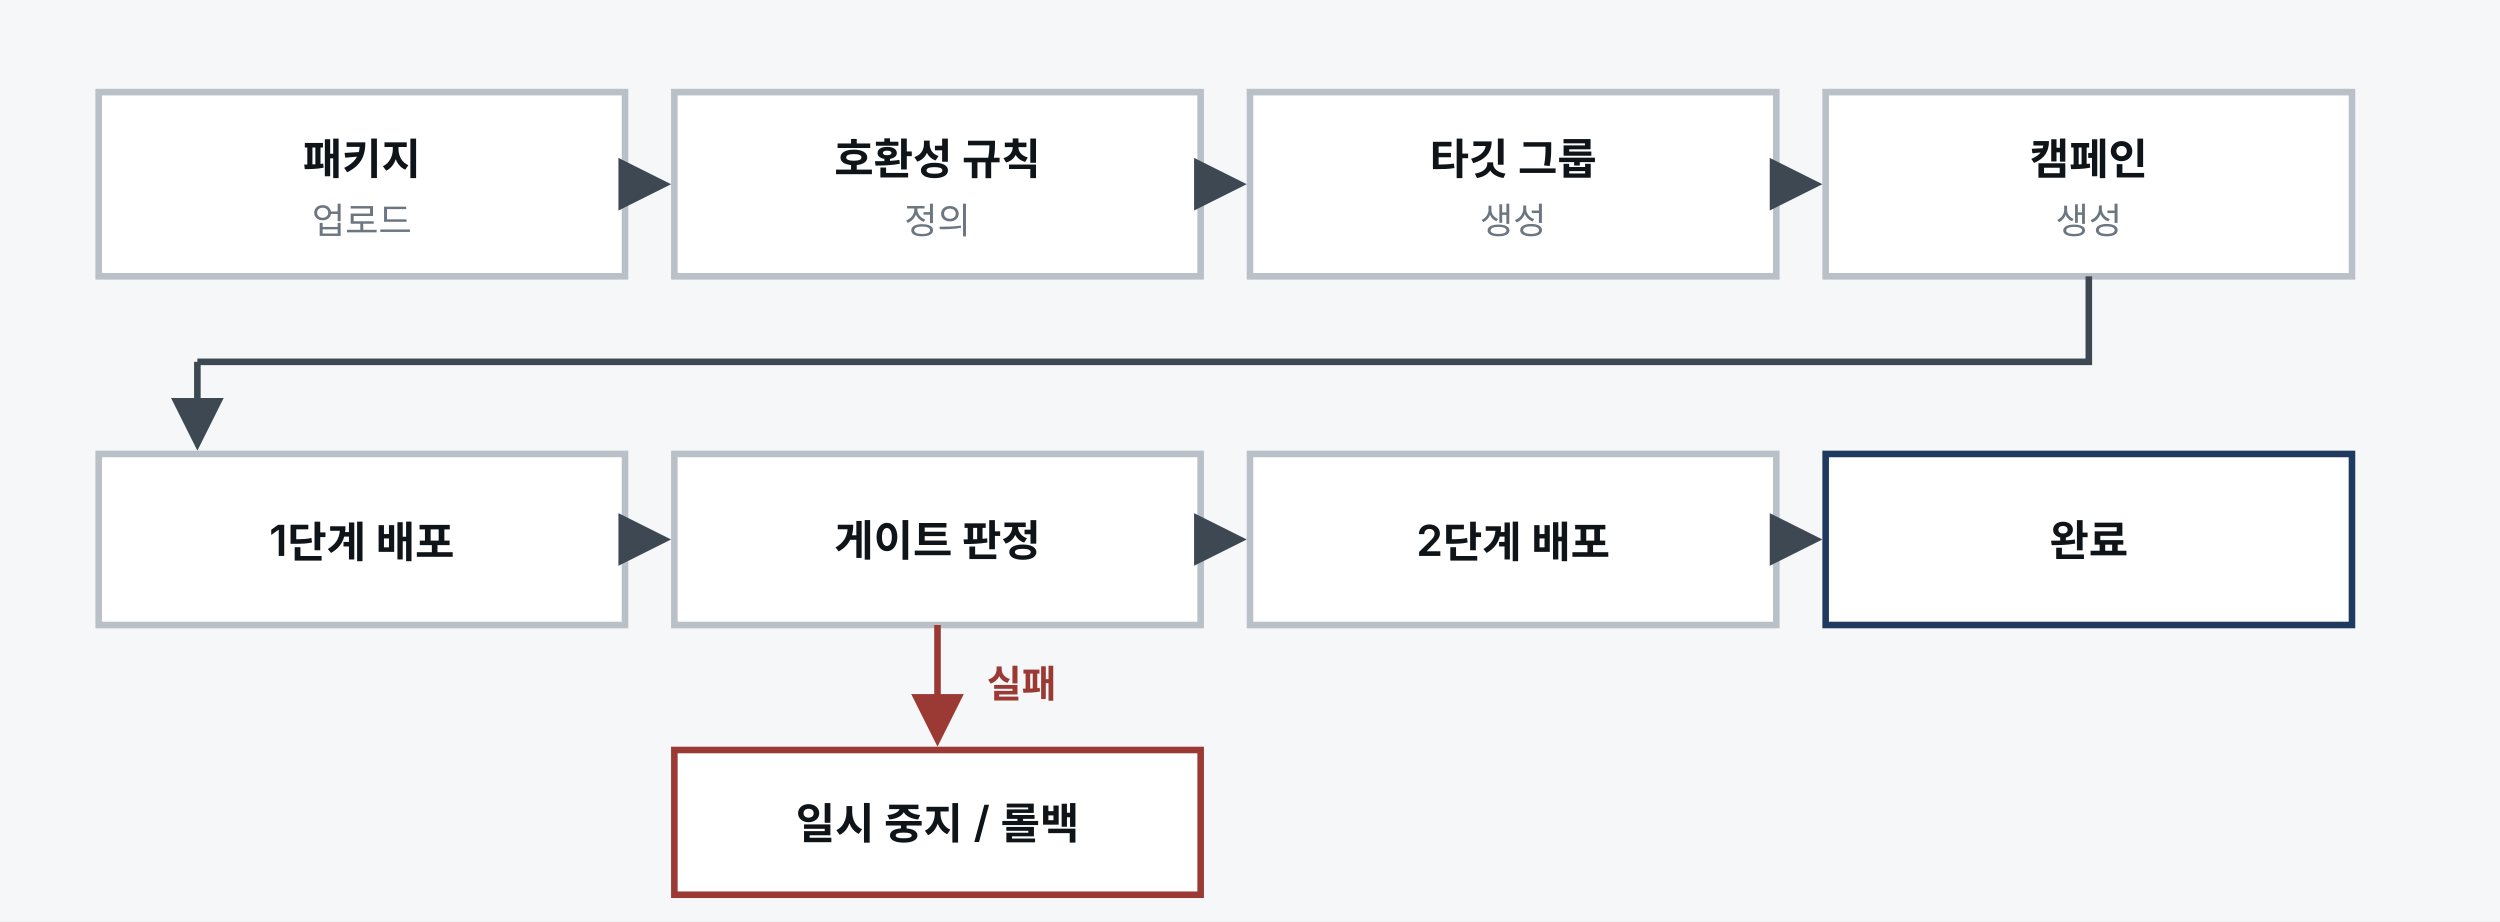
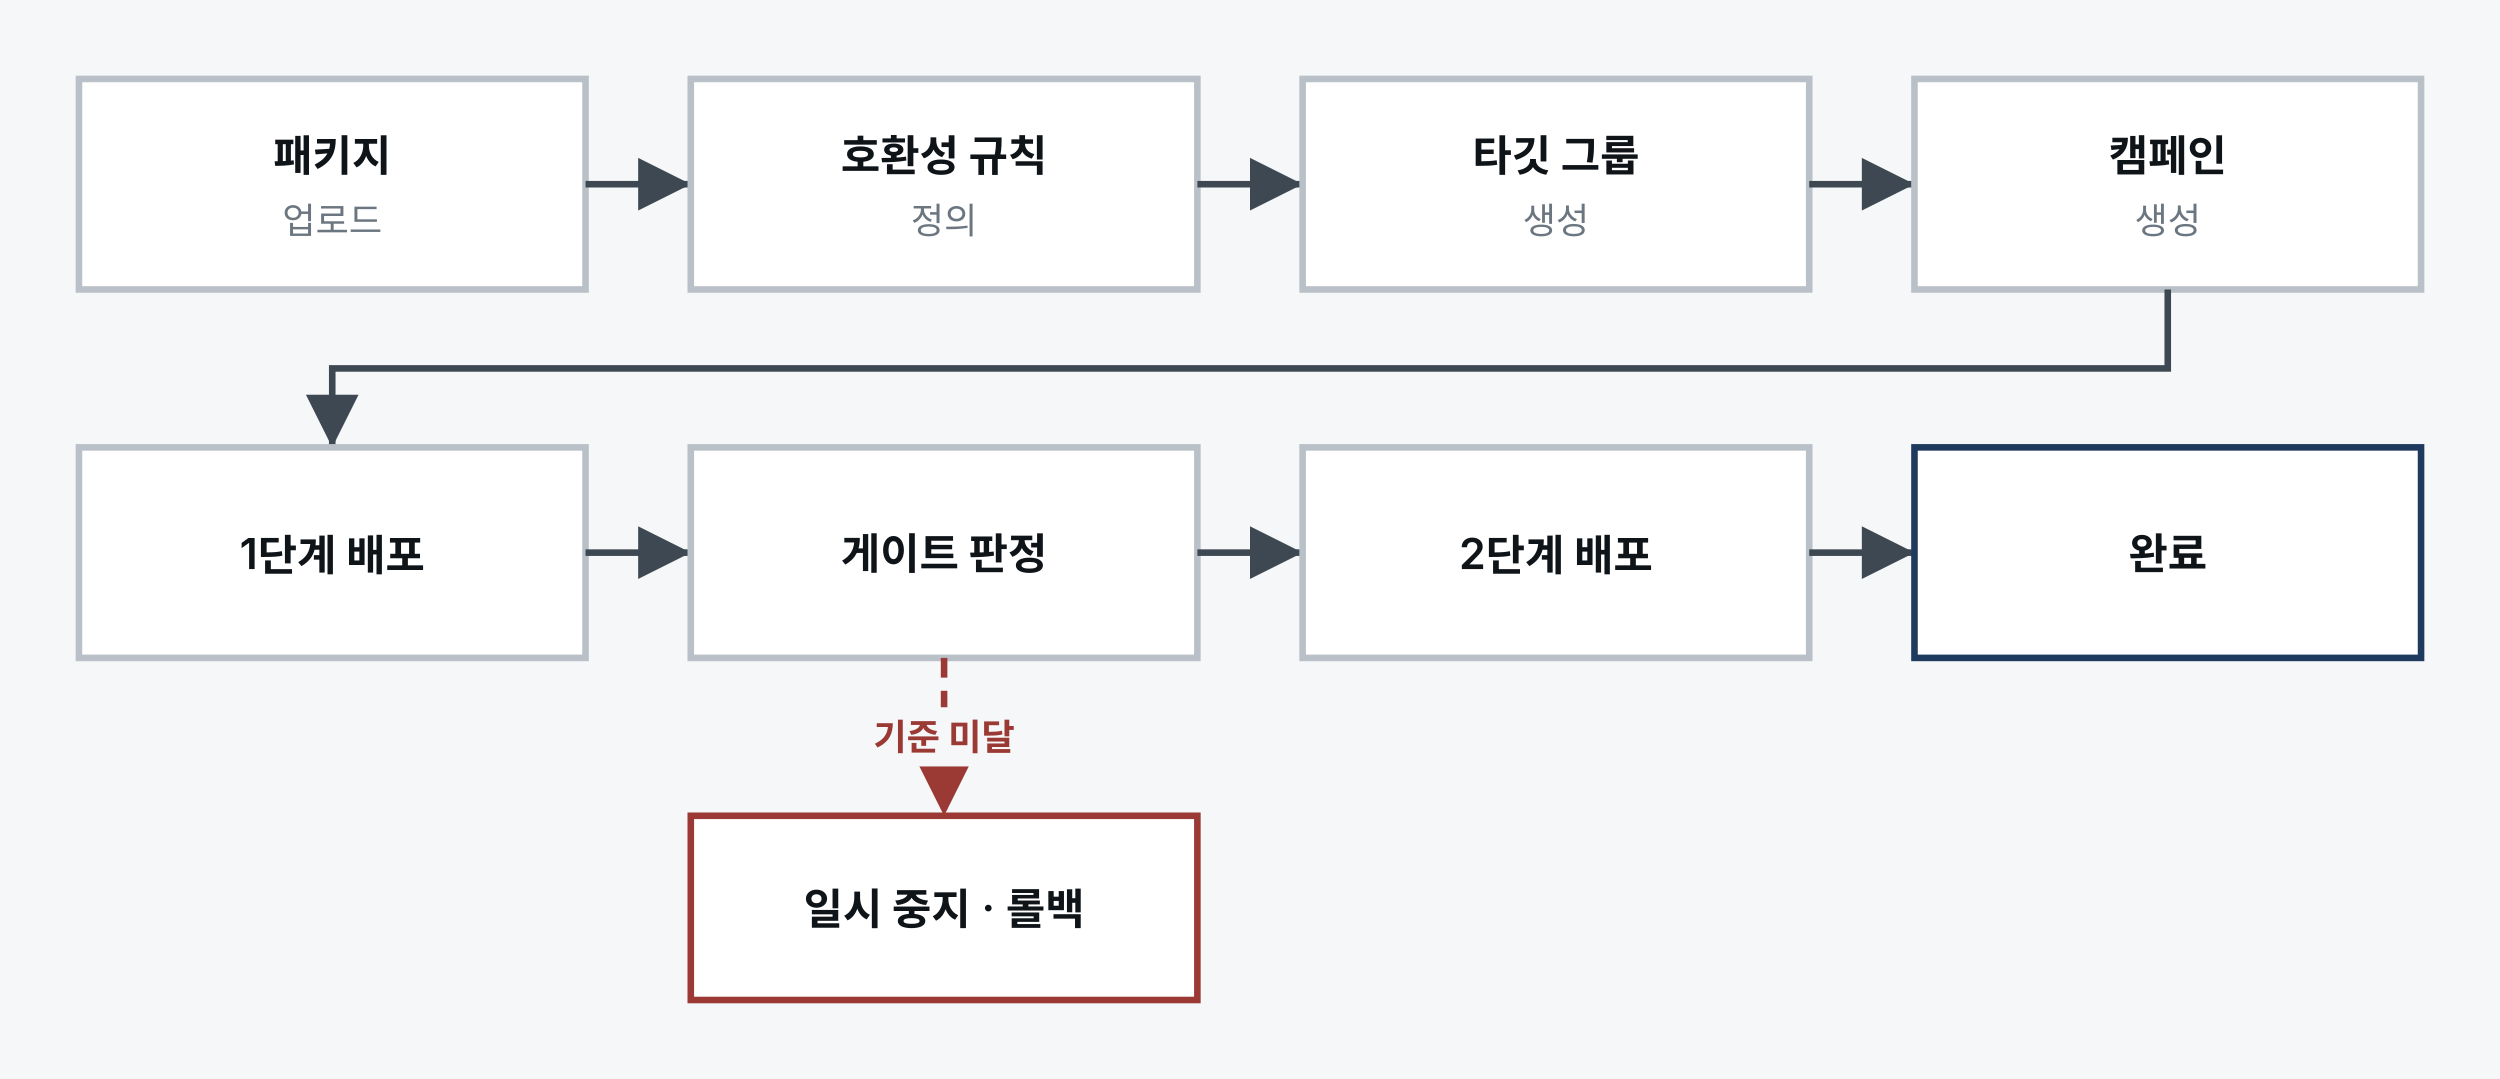
- <svg xmlns="http://www.w3.org/2000/svg" viewBox="0 0 760 280" width="760" height="280" role="img" aria-label="패키지 업로드부터 배포 완료까지의 전체 흐름">
+ <svg xmlns="http://www.w3.org/2000/svg" viewBox="0 0 760 328" width="760" height="328" role="img" aria-label="패키지 업로드부터 배포 완료까지의 전체 흐름">
  <style>
-     .t { font-family: 'Pretendard', -apple-system, sans-serif; fill: #0f1419; }
-     .b { font-size: 13px; font-weight: 600; }
-     .s { font-size: 11px; fill: #6b7681; }
-     .e { font-size: 11.5px; fill: #3d4852; }
-     .w { font-size: 11.5px; font-weight: 700; fill: #9b3a34; }
+     .t { font-family: 'Pretendard', -apple-system, BlinkMacSystemFont, 'Segoe UI', sans-serif; }
+     .zone  { font-size: 14px; font-weight: 700; fill: #0f1419; letter-spacing: 0.04em; }
+     .title { font-size: 13px; font-weight: 600; fill: #0f1419; }
+     .sub   { font-size: 11px; font-weight: 400; fill: #6b7681; }
+     .note  { font-size: 11px; font-weight: 700; fill: #3d4852; }
+     .warn  { font-size: 11px; font-weight: 700; fill: #9b3a34; }
+     .boxw  { font-size: 13px; font-weight: 600; fill: #ffffff; }
+     .idx   { font-size: 11px; font-weight: 700; fill: #ffffff; }
+     .lgnd  { font-size: 11px; font-weight: 400; fill: #6b7681; }
+     .reader{ font-size: 11px; font-weight: 700; fill: #1f3a5f; }
  </style>
  <defs>
-     <marker id="m" markerWidth="8" markerHeight="8" refX="6.5" refY="4" orient="auto">
+     <marker id="arrow" markerWidth="8" markerHeight="8" refX="8" refY="4" orient="auto">
      <path d="M0 0L8 4L0 8z" fill="#3d4852" />
    </marker>
-     <marker id="mr" markerWidth="8" markerHeight="8" refX="6.5" refY="4" orient="auto">
+     <marker id="arrow-danger" markerWidth="8" markerHeight="8" refX="8" refY="4" orient="auto">
      <path d="M0 0L8 4L0 8z" fill="#9b3a34" />
    </marker>
  </defs>
-   <rect width="760" height="280" fill="#f5f7f8" />
-   <rect x="30" y="28" width="160" height="56" fill="#ffffff" stroke="#b9c0c8" stroke-width="2" />
-   <text class="t b" x="110.0" y="53.0" text-anchor="middle" fill="#0f1419">패키지</text>
-   <text class="t s" x="110.0" y="71.0" text-anchor="middle">업로드</text>
-   <rect x="205" y="28" width="160" height="56" fill="#ffffff" stroke="#b9c0c8" stroke-width="2" />
-   <text class="t b" x="285.0" y="53.0" text-anchor="middle" fill="#0f1419">호환성 규칙</text>
-   <text class="t s" x="285.0" y="71.0" text-anchor="middle">정의</text>
-   <rect x="380" y="28" width="160" height="56" fill="#ffffff" stroke="#b9c0c8" stroke-width="2" />
-   <text class="t b" x="460.0" y="53.0" text-anchor="middle" fill="#0f1419">타깃 그룹</text>
-   <text class="t s" x="460.0" y="71.0" text-anchor="middle">생성</text>
-   <rect x="555" y="28" width="160" height="56" fill="#ffffff" stroke="#b9c0c8" stroke-width="2" />
-   <text class="t b" x="635.0" y="53.0" text-anchor="middle" fill="#0f1419">캠페인</text>
-   <text class="t s" x="635.0" y="71.0" text-anchor="middle">생성</text>
-   <path d="M190 56L201 56" stroke="#3d4852" stroke-width="2" marker-end="url(#m)" fill="none" />
-   <path d="M365 56L376 56" stroke="#3d4852" stroke-width="2" marker-end="url(#m)" fill="none" />
-   <path d="M540 56L551 56" stroke="#3d4852" stroke-width="2" marker-end="url(#m)" fill="none" />
-   <path d="M635 84V110H60" fill="none" stroke="#3d4852" stroke-width="2" />
-   <path d="M60 110L60 134" stroke="#3d4852" stroke-width="2" marker-end="url(#m)" fill="none" />
-   <rect x="30" y="138" width="160" height="52" fill="#ffffff" stroke="#b9c0c8" stroke-width="2" />
-   <text class="t b" x="110.0" y="169.0" text-anchor="middle" fill="#0f1419">1단계 배포</text>
-   <rect x="205" y="138" width="160" height="52" fill="#ffffff" stroke="#b9c0c8" stroke-width="2" />
-   <text class="t b" x="285.0" y="169.0" text-anchor="middle" fill="#0f1419">게이트 판정</text>
-   <rect x="380" y="138" width="160" height="52" fill="#ffffff" stroke="#b9c0c8" stroke-width="2" />
-   <text class="t b" x="460.0" y="169.0" text-anchor="middle" fill="#0f1419">2단계 배포</text>
-   <rect x="555" y="138" width="160" height="52" fill="#ffffff" stroke="#1f3a5f" stroke-width="2" />
-   <text class="t b" x="635.0" y="169.0" text-anchor="middle" fill="#0f1419">완료</text>
-   <path d="M190 164L201 164" stroke="#3d4852" stroke-width="2" marker-end="url(#m)" fill="none" />
-   <path d="M365 164L376 164" stroke="#3d4852" stroke-width="2" marker-end="url(#m)" fill="none" />
-   <path d="M540 164L551 164" stroke="#3d4852" stroke-width="2" marker-end="url(#m)" fill="none" />
-   <path d="M285 190L285 224" stroke="#9b3a34" stroke-width="2" marker-end="url(#mr)" fill="none" />
-   <text class="t w" x="300" y="212" text-anchor="start">실패</text>
-   <rect x="205" y="228" width="160" height="44" fill="#ffffff" stroke="#9b3a34" stroke-width="2" />
-   <text class="t b" x="285.0" y="255.0" text-anchor="middle" fill="#0f1419">일시 중지 / 롤백</text>
+   <rect width="760" height="328" fill="#f5f7f8" />
+   <rect x="24" y="24" width="154" height="64" fill="#ffffff" stroke="#b9c0c8" stroke-width="2" />
+   <text class="t title" x="101" y="52" text-anchor="middle">패키지</text>
+   <text class="t sub" x="101" y="71" text-anchor="middle">업로드</text>
+   <path d="M178 56H210" stroke="#3d4852" stroke-width="2" marker-end="url(#arrow)" fill="none" />
+   <rect x="210" y="24" width="154" height="64" fill="#ffffff" stroke="#b9c0c8" stroke-width="2" />
+   <text class="t title" x="287" y="52" text-anchor="middle">호환성 규칙</text>
+   <text class="t sub" x="287" y="71" text-anchor="middle">정의</text>
+   <path d="M364 56H396" stroke="#3d4852" stroke-width="2" marker-end="url(#arrow)" fill="none" />
+   <rect x="396" y="24" width="154" height="64" fill="#ffffff" stroke="#b9c0c8" stroke-width="2" />
+   <text class="t title" x="473" y="52" text-anchor="middle">타깃 그룹</text>
+   <text class="t sub" x="473" y="71" text-anchor="middle">생성</text>
+   <path d="M550 56H582" stroke="#3d4852" stroke-width="2" marker-end="url(#arrow)" fill="none" />
+   <rect x="582" y="24" width="154" height="64" fill="#ffffff" stroke="#b9c0c8" stroke-width="2" />
+   <text class="t title" x="659" y="52" text-anchor="middle">캠페인</text>
+   <text class="t sub" x="659" y="71" text-anchor="middle">생성</text>
+   <path d="M659 88V112H101V136" fill="none" stroke="#3d4852" stroke-width="2" marker-end="url(#arrow)" />
+   <rect x="24" y="136" width="154" height="64" fill="#ffffff" stroke="#b9c0c8" stroke-width="2" />
+   <text class="t title" x="101" y="173" text-anchor="middle">1단계 배포</text>
+   <path d="M178 168H210" stroke="#3d4852" stroke-width="2" marker-end="url(#arrow)" fill="none" />
+   <rect x="210" y="136" width="154" height="64" fill="#ffffff" stroke="#b9c0c8" stroke-width="2" />
+   <text class="t title" x="287" y="173" text-anchor="middle">게이트 판정</text>
+   <path d="M364 168H396" stroke="#3d4852" stroke-width="2" marker-end="url(#arrow)" fill="none" />
+   <rect x="396" y="136" width="154" height="64" fill="#ffffff" stroke="#b9c0c8" stroke-width="2" />
+   <text class="t title" x="473" y="173" text-anchor="middle">2단계 배포</text>
+   <path d="M550 168H582" stroke="#3d4852" stroke-width="2" marker-end="url(#arrow)" fill="none" />
+   <rect x="582" y="136" width="154" height="64" fill="#ffffff" stroke="#1f3a5f" stroke-width="2" />
+   <text class="t title" x="659" y="173" text-anchor="middle">완료</text>
+   <path d="M287 200V248" stroke="#9b3a34" stroke-width="2" marker-end="url(#arrow-danger)" fill="none" stroke-dasharray="6 4" />
+   <rect x="250" y="215" width="74" height="18" fill="#f5f7f8" />
+   <text class="t warn" x="287" y="228" text-anchor="middle">기준 미달</text>
+   <rect x="210" y="248" width="154" height="56" fill="#ffffff" stroke="#9b3a34" stroke-width="2" />
+   <text class="t title" x="287" y="281" text-anchor="middle">일시 중지 · 롤백</text>
</svg>
